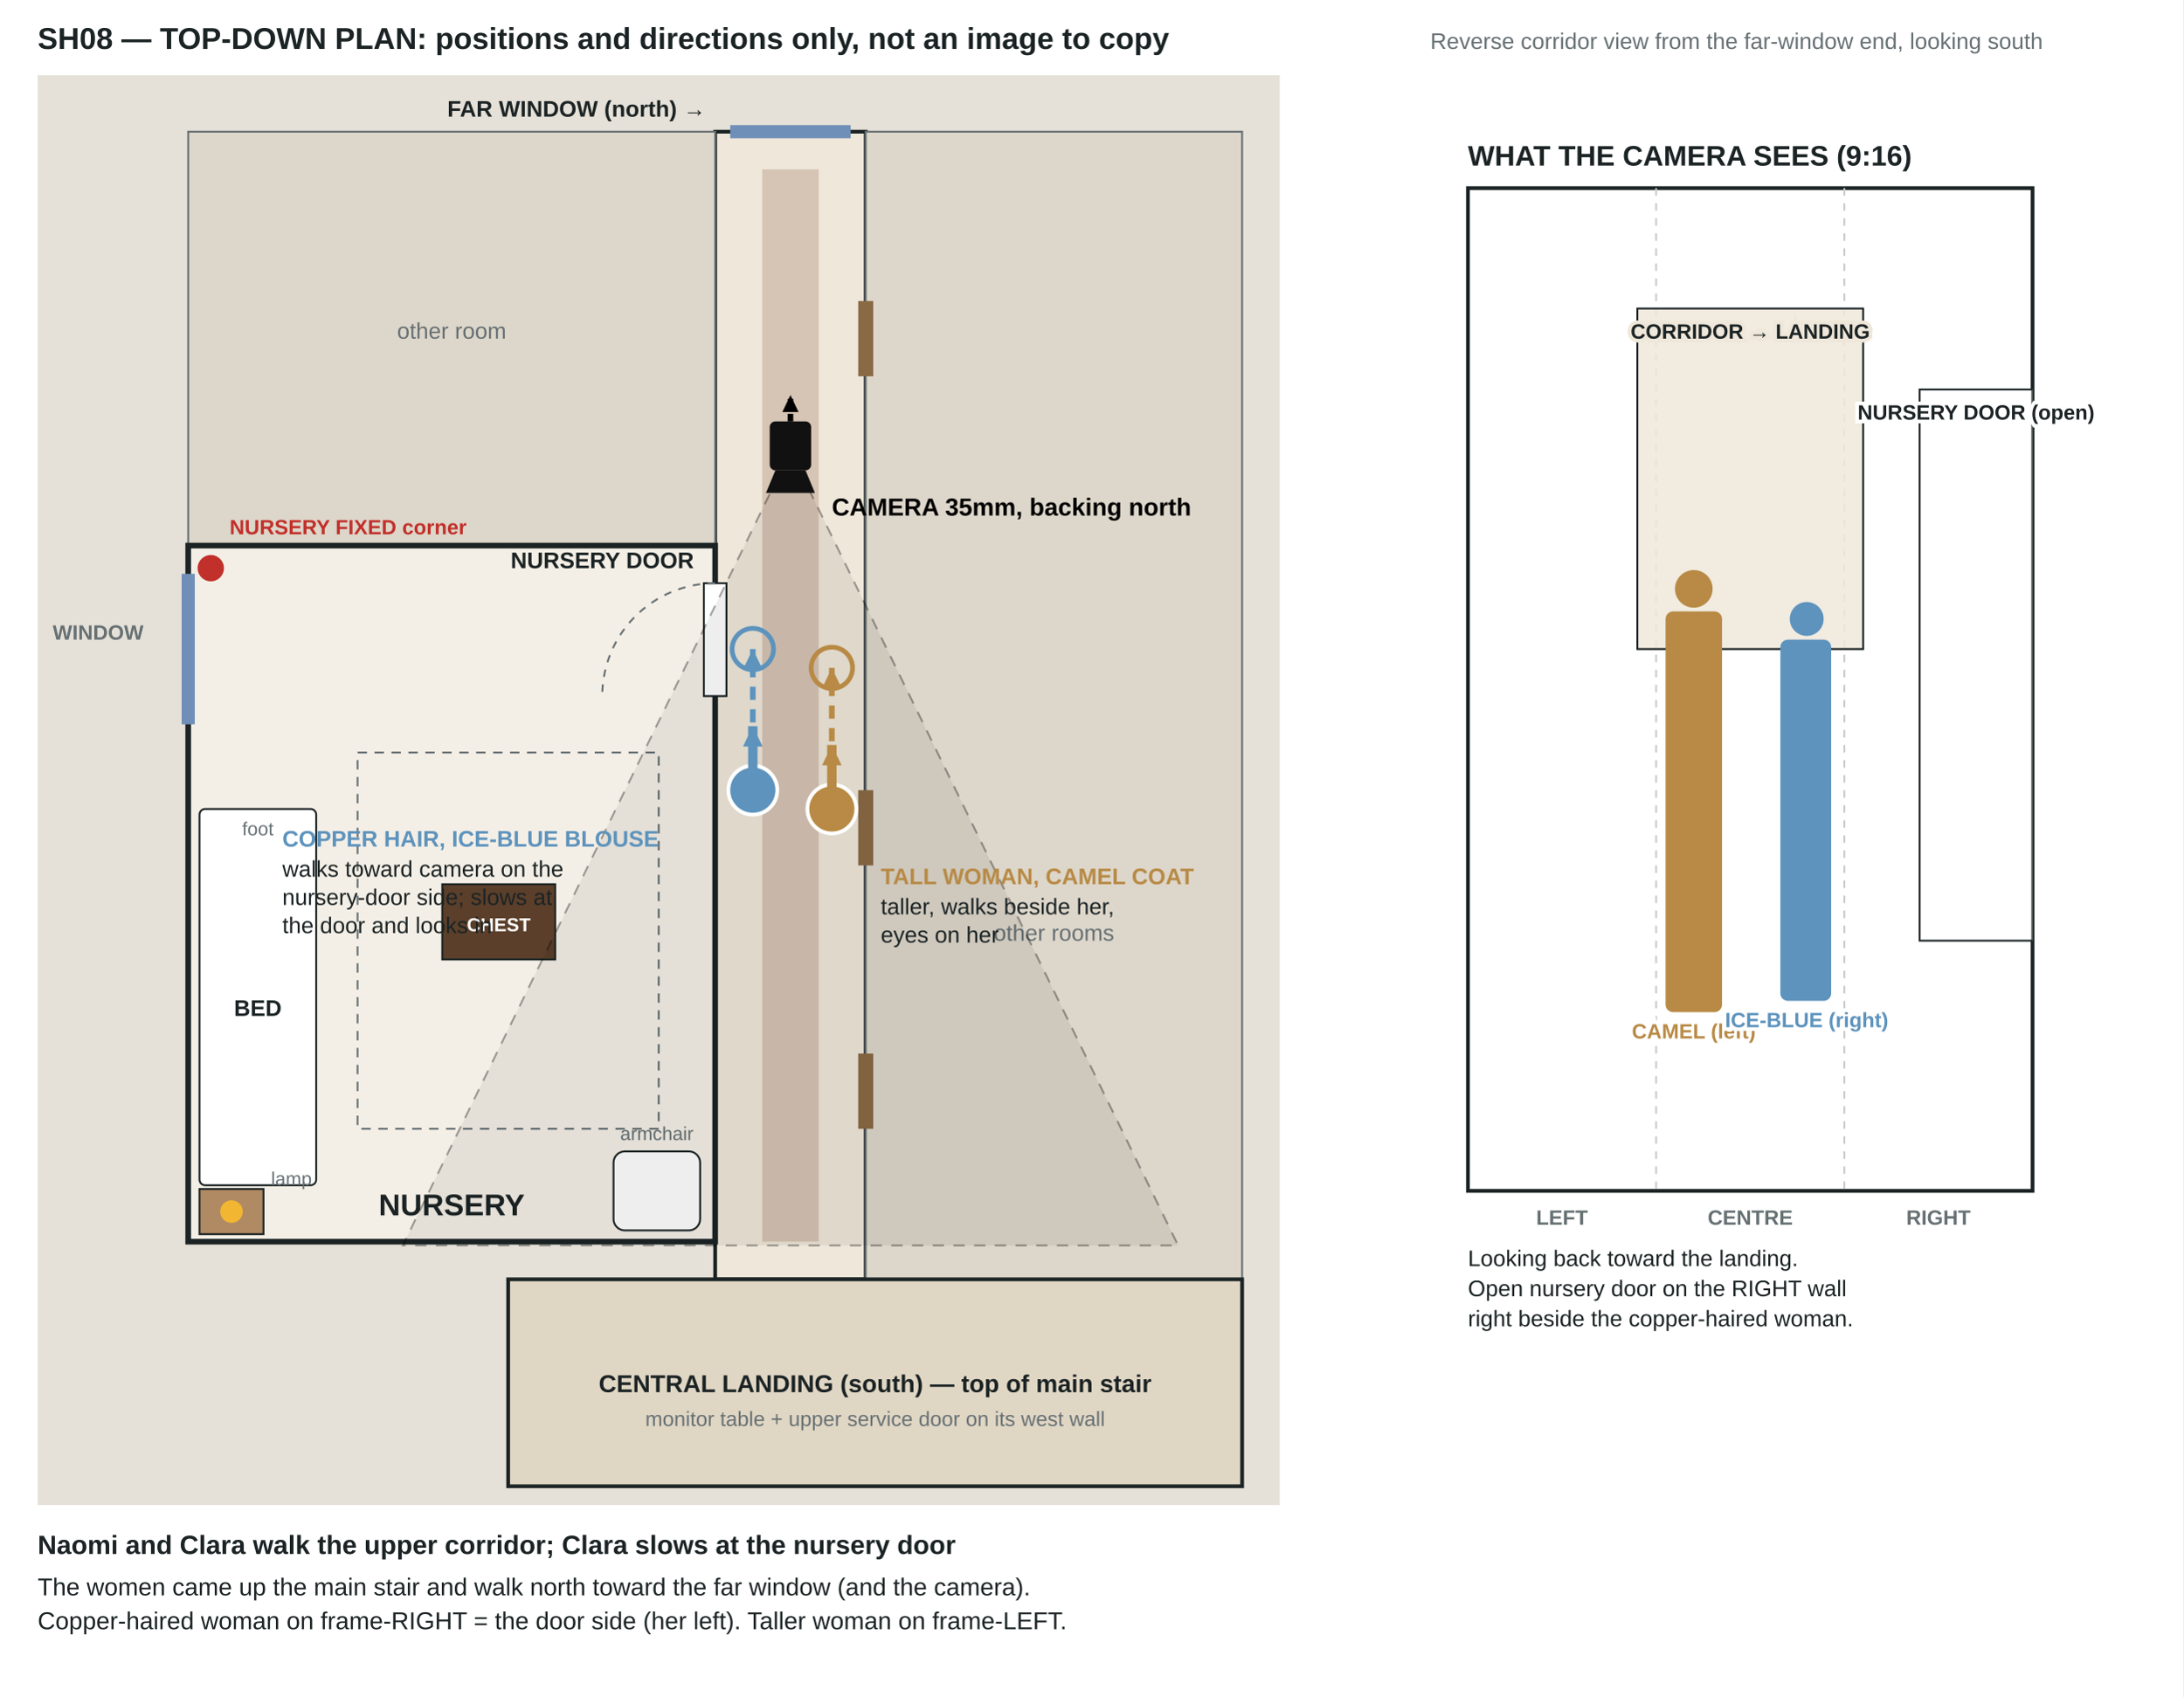
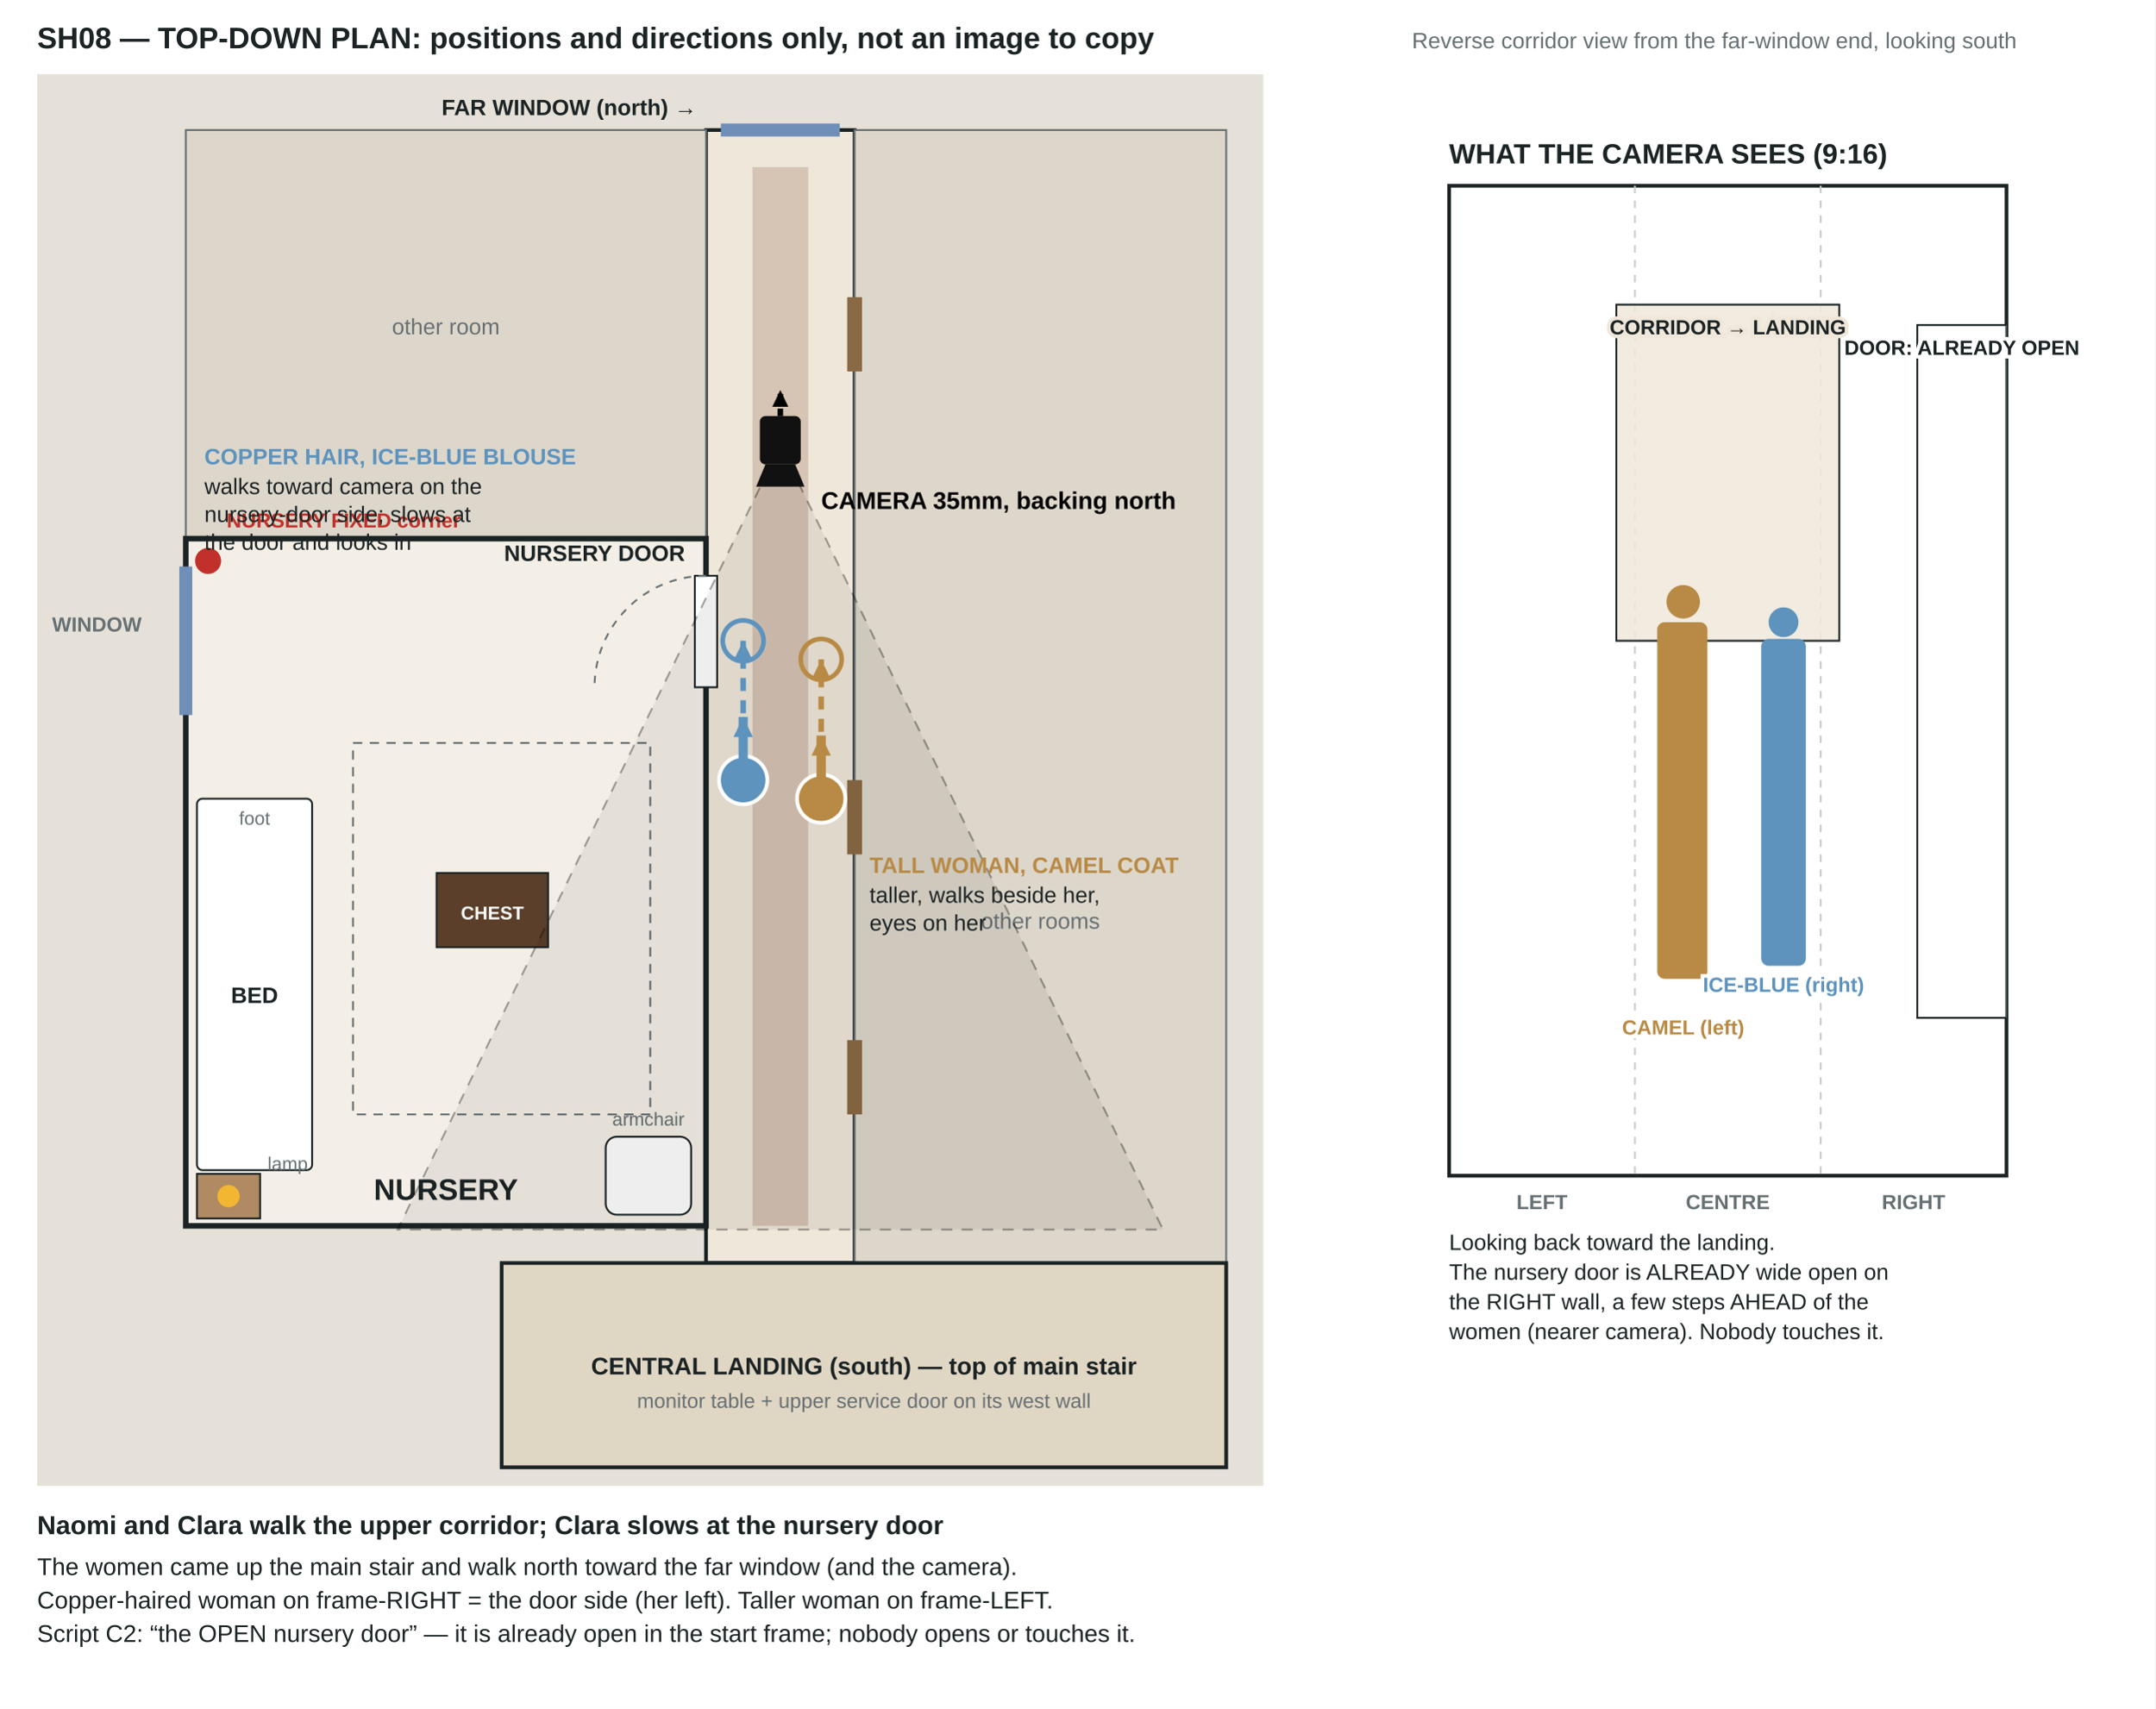
- <svg xmlns="http://www.w3.org/2000/svg" width="1160" height="902" viewBox="0 0 1160 902">
+ <svg xmlns="http://www.w3.org/2000/svg" width="1160" height="920" viewBox="0 0 1160 920">
  <rect width="100%" height="100%" fill="#ffffff" />
  <g transform="translate(20,40)">
    <rect x="0" y="0" width="660" height="760" fill="#e6e1d8" />
    <rect x="360" y="30" width="80" height="610" fill="#efe7da" stroke="#1b2324" stroke-width="2" />
    <rect x="385" y="50" width="30" height="570" fill="#b99a86" opacity="0.45" />
    <line x1="368" y1="30" x2="432" y2="30" stroke="#6f8fb8" stroke-width="7" />
    <text x="452" y="330" font-size="13" fill="#1b2324" text-anchor="start" font-weight="700" font-family="Arial, Helvetica, sans-serif">UPPER CORRIDOR</text>
    <rect x="440" y="30" width="200" height="610" fill="#ddd6ca" stroke="#667073" />
    <rect x="436" y="120" width="8" height="40" fill="#8a6a45" />
    <rect x="436" y="380" width="8" height="40" fill="#8a6a45" />
    <rect x="436" y="520" width="8" height="40" fill="#8a6a45" />
    <text x="540" y="460" font-size="12" fill="#667073" text-anchor="middle" font-weight="400" font-family="Arial, Helvetica, sans-serif">other rooms</text>
    <rect x="80" y="30" width="280" height="220" fill="#ddd6ca" stroke="#667073" />
    <text x="220" y="140" font-size="12" fill="#667073" text-anchor="middle" font-weight="400" font-family="Arial, Helvetica, sans-serif">other room</text>
    <text x="355" y="22" font-size="12" fill="#1b2324" text-anchor="end" font-weight="700" font-family="Arial, Helvetica, sans-serif">FAR WINDOW (north) →</text>
    <rect x="250" y="640" width="390" height="110" fill="#e0d6c4" stroke="#1b2324" stroke-width="2" />
    <text x="445" y="700" font-size="13" fill="#1b2324" text-anchor="middle" font-weight="700" font-family="Arial, Helvetica, sans-serif">CENTRAL LANDING (south) — top of main stair</text>
    <text x="445" y="718" font-size="11" fill="#667073" text-anchor="middle" font-weight="400" font-family="Arial, Helvetica, sans-serif">monitor table + upper service door on its west wall</text>
    <rect x="80" y="250" width="280" height="370" fill="#f4efe6" stroke="#1b2324" stroke-width="3" />
    <text x="220" y="606" font-size="16" fill="#1b2324" text-anchor="middle" font-weight="700" font-family="Arial, Helvetica, sans-serif">NURSERY</text>
    <line x1="80" y1="265" x2="80" y2="345" stroke="#6f8fb8" stroke-width="7" />
    <text x="8" y="300" font-size="11" fill="#667073" text-anchor="start" font-weight="700" font-family="Arial, Helvetica, sans-serif">WINDOW</text>
    <rect x="354" y="270" width="12" height="60" fill="#ffffff" stroke="#1b2324" />
    <path d="M360 270 A60 60 0 0 0 300 330" fill="none" stroke="#667073" stroke-dasharray="4 4" />
    <text x="300" y="262" font-size="12" fill="#1b2324" text-anchor="middle" font-weight="700" font-family="Arial, Helvetica, sans-serif">NURSERY DOOR</text>
    <rect x="86" y="390" width="62" height="200" rx="3" fill="#ffffff" stroke="#1b2324" />
    <text x="117" y="500" font-size="12" fill="#1b2324" text-anchor="middle" font-weight="700" font-family="Arial, Helvetica, sans-serif">BED</text>
    <text x="117" y="404" font-size="10" fill="#667073" text-anchor="middle" font-weight="400" font-family="Arial, Helvetica, sans-serif">foot</text>
    <rect x="86" y="592" width="34" height="24" fill="#b08a62" stroke="#1b2324" />
    <circle cx="103" cy="604" r="6" fill="#f2b632" />
    <text x="124" y="590" font-size="10" fill="#667073" text-anchor="start" font-weight="400" font-family="Arial, Helvetica, sans-serif">lamp</text>
    <rect x="306" y="572" width="46" height="42" rx="6" fill="#ffffff" stroke="#1b2324" />
    <text x="329" y="566" font-size="10" fill="#667073" text-anchor="middle" font-weight="400" font-family="Arial, Helvetica, sans-serif">armchair</text>
    <rect x="170" y="360" width="160" height="200" fill="none" stroke="#667073" stroke-dasharray="5 4" />
    <rect x="215" y="430" width="60" height="40" fill="#5b3f2a" stroke="#1b2324" />
    <text x="245" y="455" font-size="10" fill="#ffffff" text-anchor="middle" font-weight="700" font-family="Arial, Helvetica, sans-serif">CHEST</text>
    <circle cx="92" cy="262" r="7" fill="#c1302a" />
    <text x="102" y="244" font-size="11" fill="#c1302a" text-anchor="start" font-weight="700" font-family="Arial, Helvetica, sans-serif">NURSERY FIXED corner</text>
    <polygon points="400,200 606,622 194,622" fill="#000000" fill-opacity="0.07" stroke="#000" stroke-opacity="0.35" stroke-dasharray="6 5" />
    <line x1="400" y1="200" x2="400" y2="170" stroke="#000000" stroke-width="3" stroke-dasharray="4 4" />
    <polygon points="400,170 404.3,179.0 395.7,179.0" fill="#000000" />
    <g transform="translate(400,200) rotate(90)">
      <rect x="-16" y="-11" width="26" height="22" rx="3" fill="#111" />
      <polygon points="10,-8 22,-13 22,13 10,8" fill="#111" />
    </g>
    <text x="422" y="234" font-size="13" fill="#000" text-anchor="start" font-weight="700" font-family="Arial, Helvetica, sans-serif">CAMERA 35mm, backing north</text>
    <line x1="380" y1="380" x2="380" y2="305" stroke="#5d93bd" stroke-width="3" stroke-dasharray="7 5" />
    <polygon points="380,305 385.2,315.8 374.8,315.8" fill="#5d93bd" />
    <circle cx="380" cy="305" r="11" fill="none" stroke="#5d93bd" stroke-width="2.5" />
    <circle cx="380" cy="380" r="13" fill="#5d93bd" stroke="#fff" stroke-width="2" />
    <line x1="380" y1="380" x2="380.0" y2="346.0" stroke="#5d93bd" stroke-width="5" />
    <polygon points="380.0,346.0 385.2,356.8 374.8,356.8" fill="#5d93bd" />
-     <text x="130" y="410" font-size="12" fill="#5d93bd" text-anchor="start" font-weight="700" font-family="Arial, Helvetica, sans-serif">COPPER HAIR, ICE-BLUE BLOUSE</text>
-     <text x="130" y="426" font-size="12" fill="#1b2324" text-anchor="start" font-weight="400" font-family="Arial, Helvetica, sans-serif">walks toward camera on the</text>
-     <text x="130" y="441" font-size="12" fill="#1b2324" text-anchor="start" font-weight="400" font-family="Arial, Helvetica, sans-serif">nursery-door side; slows at</text>
-     <text x="130" y="456" font-size="12" fill="#1b2324" text-anchor="start" font-weight="400" font-family="Arial, Helvetica, sans-serif">the door and looks in</text>
+     <text x="90" y="210" font-size="12" fill="#5d93bd" text-anchor="start" font-weight="700" font-family="Arial, Helvetica, sans-serif">COPPER HAIR, ICE-BLUE BLOUSE</text>
+     <text x="90" y="226" font-size="12" fill="#1b2324" text-anchor="start" font-weight="400" font-family="Arial, Helvetica, sans-serif">walks toward camera on the</text>
+     <text x="90" y="241" font-size="12" fill="#1b2324" text-anchor="start" font-weight="400" font-family="Arial, Helvetica, sans-serif">nursery-door side; slows at</text>
+     <text x="90" y="256" font-size="12" fill="#1b2324" text-anchor="start" font-weight="400" font-family="Arial, Helvetica, sans-serif">the door and looks in</text>
    <line x1="422" y1="390" x2="422" y2="315" stroke="#b88a45" stroke-width="3" stroke-dasharray="7 5" />
    <polygon points="422,315 427.2,325.8 416.8,325.8" fill="#b88a45" />
    <circle cx="422" cy="315" r="11" fill="none" stroke="#b88a45" stroke-width="2.5" />
    <circle cx="422" cy="390" r="13" fill="#b88a45" stroke="#fff" stroke-width="2" />
    <line x1="422" y1="390" x2="422.0" y2="356.0" stroke="#b88a45" stroke-width="5" />
    <polygon points="422.0,356.0 427.2,366.8 416.8,366.8" fill="#b88a45" />
    <text x="448" y="430" font-size="12" fill="#b88a45" text-anchor="start" font-weight="700" font-family="Arial, Helvetica, sans-serif">TALL WOMAN, CAMEL COAT</text>
    <text x="448" y="446" font-size="12" fill="#1b2324" text-anchor="start" font-weight="400" font-family="Arial, Helvetica, sans-serif">taller, walks beside her,</text>
    <text x="448" y="461" font-size="12" fill="#1b2324" text-anchor="start" font-weight="400" font-family="Arial, Helvetica, sans-serif">eyes on her</text>
    <text x="760" y="48" font-size="15" fill="#1b2324" text-anchor="start" font-weight="700" font-family="Arial, Helvetica, sans-serif">WHAT THE CAMERA SEES (9:16)</text>
    <rect x="760" y="60" width="300" height="533" fill="#ffffff" stroke="#1b2324" stroke-width="2" />
    <line x1="860" y1="60" x2="860" y2="593" stroke="#c8cccd" stroke-dasharray="4 4" />
    <line x1="960" y1="60" x2="960" y2="593" stroke="#c8cccd" stroke-dasharray="4 4" />
    <text x="810.0" y="611" font-size="11" fill="#667073" text-anchor="middle" font-weight="600" font-family="Arial, Helvetica, sans-serif">LEFT</text>
    <text x="910.0" y="611" font-size="11" fill="#667073" text-anchor="middle" font-weight="600" font-family="Arial, Helvetica, sans-serif">CENTRE</text>
    <text x="1010.0" y="611" font-size="11" fill="#667073" text-anchor="middle" font-weight="600" font-family="Arial, Helvetica, sans-serif">RIGHT</text>
    <clipPath id="frameclip">
      <rect x="760" y="60" width="300" height="533" />
    </clipPath>
    <g clip-path="url(#frameclip)">
      <rect x="850" y="124" width="120" height="181" fill="#efe7da" fill-opacity="0.85" stroke="#1b2324" />
-       <rect x="1000" y="167" width="60" height="293" fill="#ffffff" fill-opacity="0.85" stroke="#1b2324" />
-       <circle cx="880" cy="273" r="10" fill="#b88a45" />
-       <rect x="865" y="285" width="30" height="213" rx="4" fill="#b88a45" />
-       <circle cx="940" cy="289" r="9" fill="#5d93bd" />
-       <rect x="926" y="300" width="27" height="192" rx="4" fill="#5d93bd" />
+       <rect x="1012" y="135" width="48" height="373" fill="#ffffff" fill-opacity="0.85" stroke="#1b2324" />
+       <circle cx="886" cy="284" r="9" fill="#b88a45" />
+       <rect x="872" y="295" width="27" height="192" rx="4" fill="#b88a45" />
+       <circle cx="940" cy="295" r="8" fill="#5d93bd" />
+       <rect x="928" y="304" width="24" height="176" rx="4" fill="#5d93bd" />
    </g>
    <text x="910" y="140" font-size="11" fill="#1b2324" text-anchor="middle" font-weight="700" font-family="Arial, Helvetica, sans-serif" paint-order="stroke" stroke="#efe7da" stroke-width="4">CORRIDOR → LANDING</text>
-     <text x="1030" y="183" font-size="11" fill="#1b2324" text-anchor="middle" font-weight="700" font-family="Arial, Helvetica, sans-serif" paint-order="stroke" stroke="#ffffff" stroke-width="4">NURSERY DOOR (open)</text>
-     <text x="880" y="512" font-size="11" fill="#b88a45" text-anchor="middle" font-weight="700" font-family="Arial, Helvetica, sans-serif" paint-order="stroke" stroke="#ffffff" stroke-width="4">CAMEL (left)</text>
-     <text x="940" y="506" font-size="11" fill="#5d93bd" text-anchor="middle" font-weight="700" font-family="Arial, Helvetica, sans-serif" paint-order="stroke" stroke="#ffffff" stroke-width="4">ICE-BLUE (right)</text>
+     <text x="1036" y="151" font-size="11" fill="#1b2324" text-anchor="middle" font-weight="700" font-family="Arial, Helvetica, sans-serif" paint-order="stroke" stroke="#ffffff" stroke-width="4">DOOR: ALREADY OPEN</text>
+     <text x="886" y="517" font-size="11" fill="#b88a45" text-anchor="middle" font-weight="700" font-family="Arial, Helvetica, sans-serif" paint-order="stroke" stroke="#ffffff" stroke-width="4">CAMEL (left)</text>
+     <text x="940" y="494" font-size="11" fill="#5d93bd" text-anchor="middle" font-weight="700" font-family="Arial, Helvetica, sans-serif" paint-order="stroke" stroke="#ffffff" stroke-width="4">ICE-BLUE (right)</text>
    <text x="760" y="633" font-size="12" fill="#1b2324" text-anchor="start" font-weight="400" font-family="Arial, Helvetica, sans-serif">Looking back toward the landing.</text>
-     <text x="760" y="649" font-size="12" fill="#1b2324" text-anchor="start" font-weight="400" font-family="Arial, Helvetica, sans-serif">Open nursery door on the RIGHT wall</text>
-     <text x="760" y="665" font-size="12" fill="#1b2324" text-anchor="start" font-weight="400" font-family="Arial, Helvetica, sans-serif">right beside the copper-haired woman.</text>
+     <text x="760" y="649" font-size="12" fill="#1b2324" text-anchor="start" font-weight="400" font-family="Arial, Helvetica, sans-serif">The nursery door is ALREADY wide open on</text>
+     <text x="760" y="665" font-size="12" fill="#1b2324" text-anchor="start" font-weight="400" font-family="Arial, Helvetica, sans-serif">the RIGHT wall, a few steps AHEAD of the</text>
+     <text x="760" y="681" font-size="12" fill="#1b2324" text-anchor="start" font-weight="400" font-family="Arial, Helvetica, sans-serif">women (nearer camera). Nobody touches it.</text>
  </g>
  <text x="20" y="26" font-size="16" fill="#1b2324" text-anchor="start" font-weight="700" font-family="Arial, Helvetica, sans-serif">SH08 — TOP-DOWN PLAN: positions and directions only, not an image to copy</text>
  <text x="20" y="826" font-size="14" fill="#1b2324" text-anchor="start" font-weight="700" font-family="Arial, Helvetica, sans-serif">Naomi and Clara walk the upper corridor; Clara slows at the nursery door</text>
  <text x="760" y="26" font-size="12" fill="#667073" text-anchor="start" font-weight="400" font-family="Arial, Helvetica, sans-serif">Reverse corridor view from the far-window end, looking south</text>
  <text x="20" y="848" font-size="13" fill="#1b2324" text-anchor="start" font-weight="400" font-family="Arial, Helvetica, sans-serif">The women came up the main stair and walk north toward the far window (and the camera).</text>
  <text x="20" y="866" font-size="13" fill="#1b2324" text-anchor="start" font-weight="400" font-family="Arial, Helvetica, sans-serif">Copper-haired woman on frame-RIGHT = the door side (her left). Taller woman on frame-LEFT.</text>
+   <text x="20" y="884" font-size="13" fill="#1b2324" text-anchor="start" font-weight="400" font-family="Arial, Helvetica, sans-serif">Script C2: “the OPEN nursery door” — it is already open in the start frame; nobody opens or touches it.</text>
</svg>
